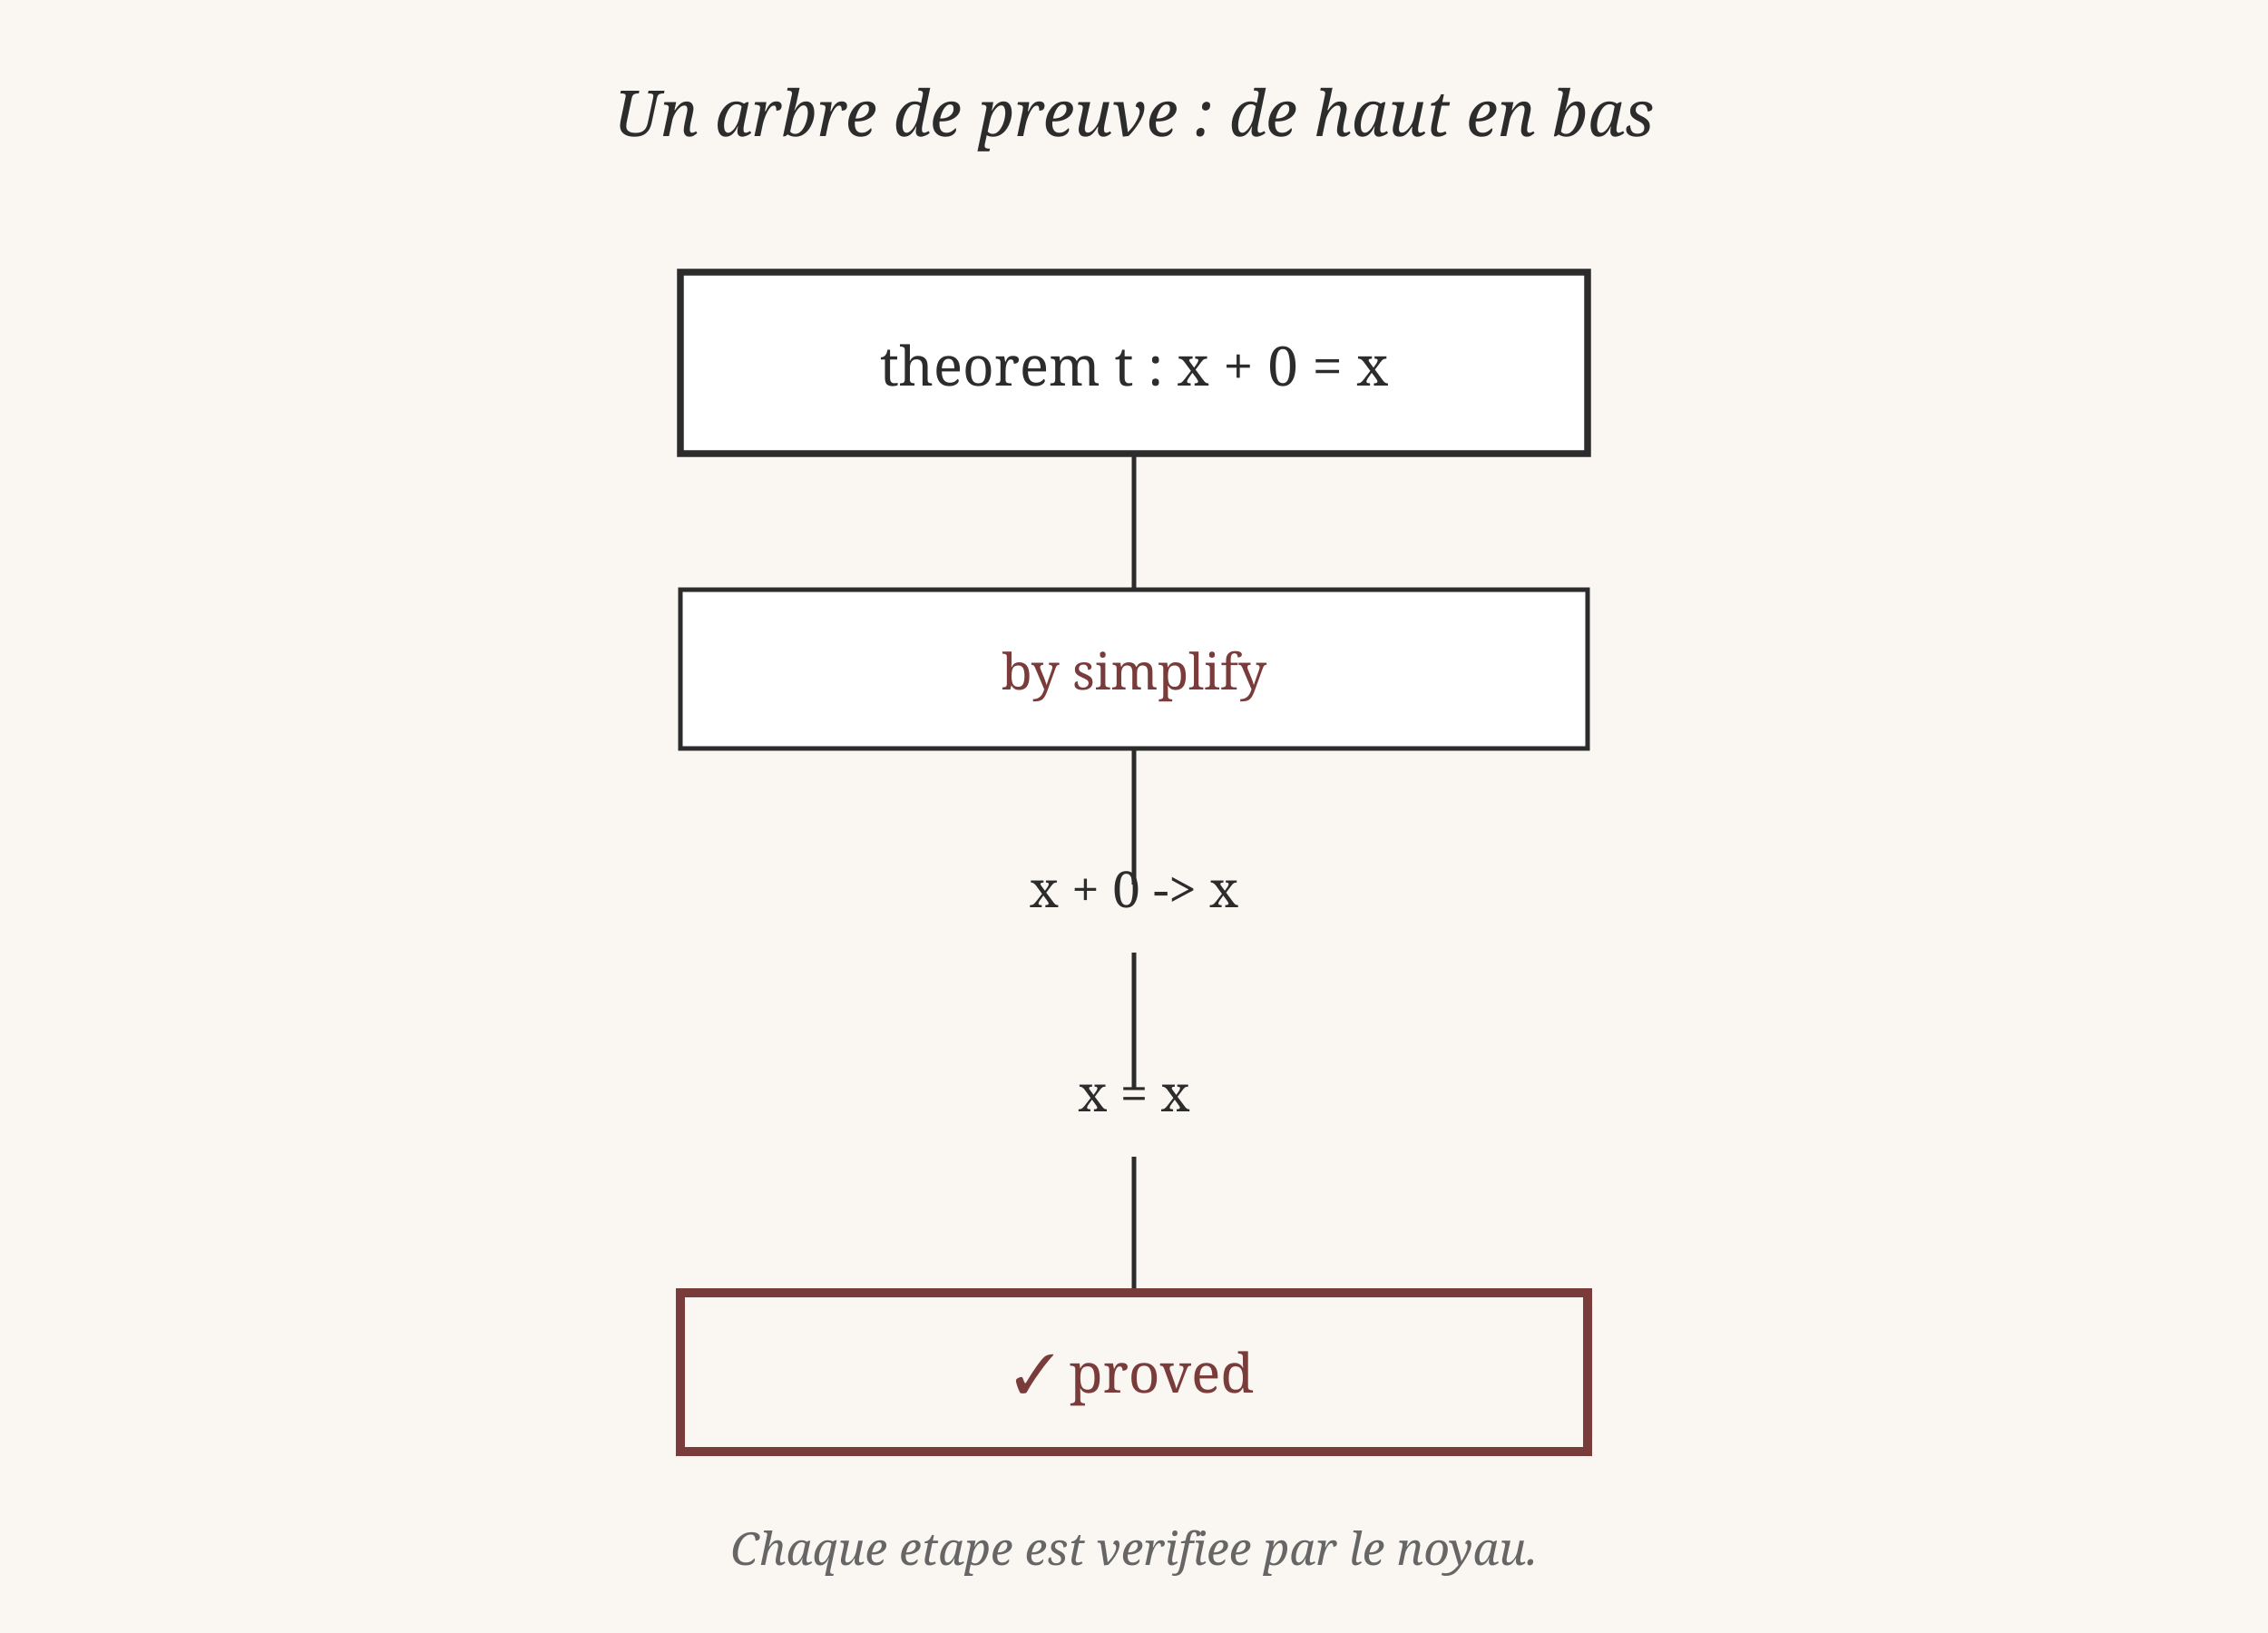
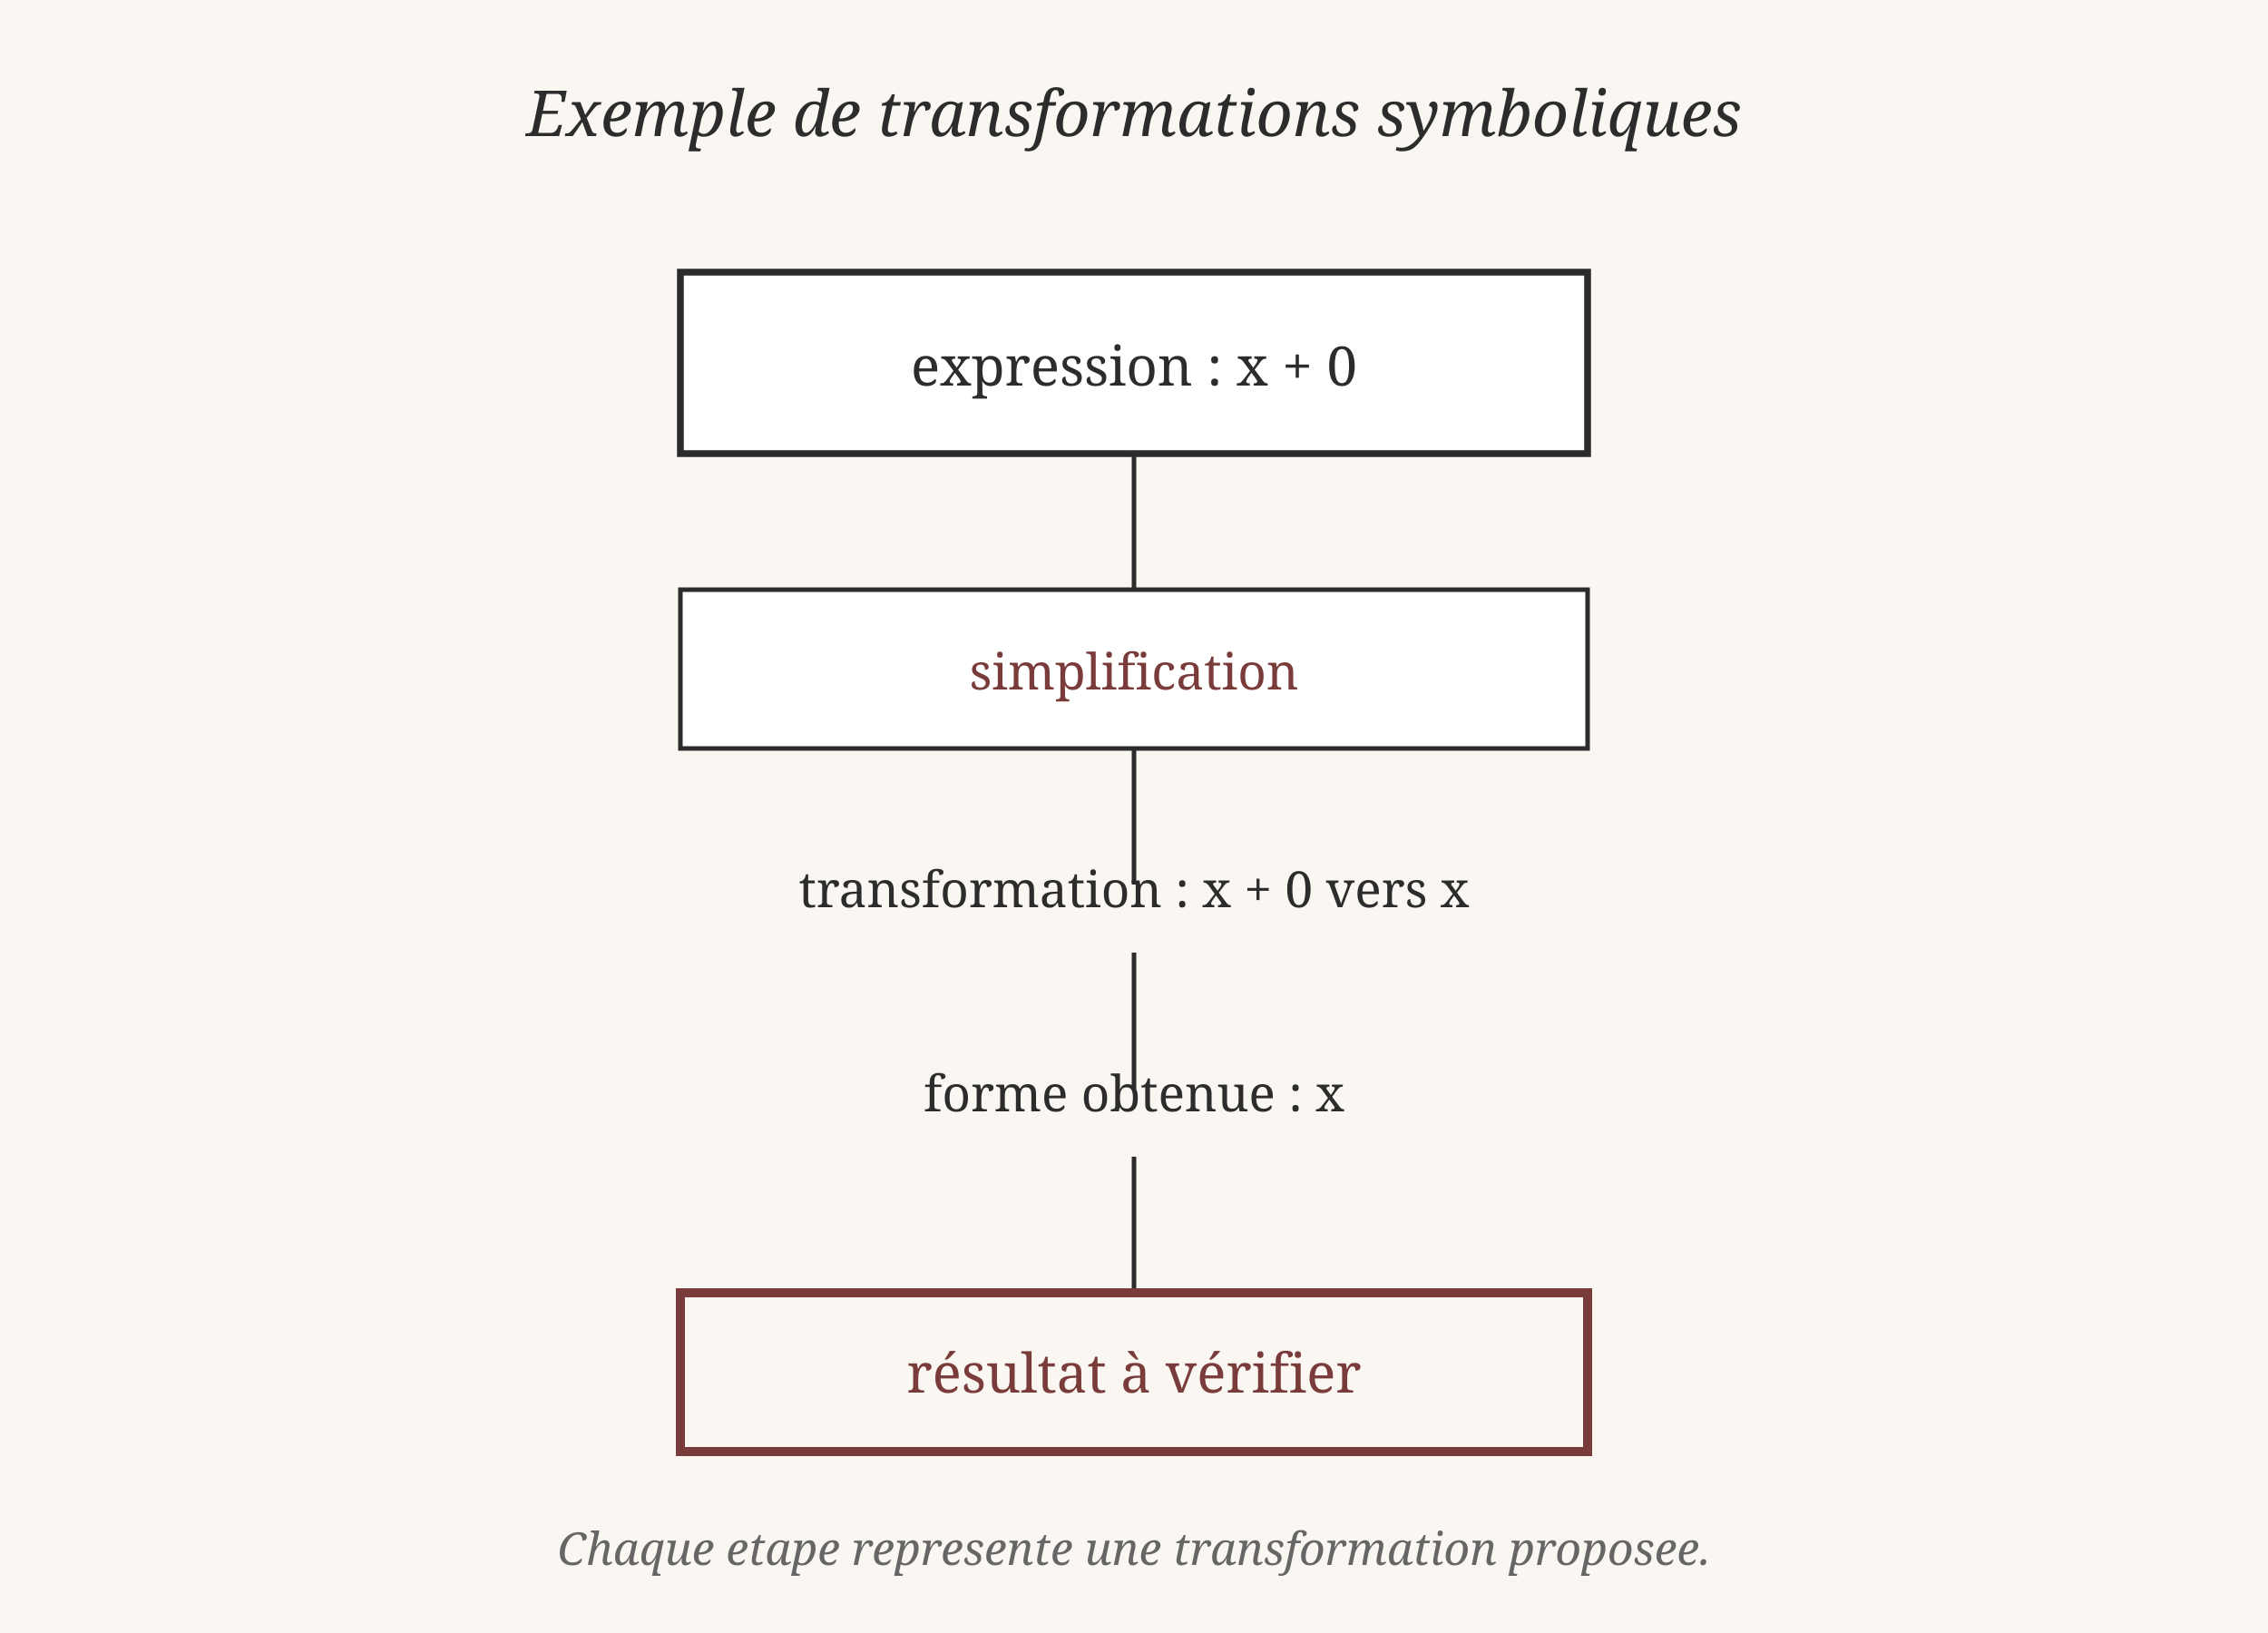
<svg xmlns="http://www.w3.org/2000/svg" viewBox="0 0 500 360" font-family="Georgia, serif">
  <rect width="500" height="360" fill="#faf7f2" />
  <text x="250" y="30" text-anchor="middle" font-size="14" font-style="italic" fill="#2c2c2c">
-     Un arbre de preuve : de haut en bas
+     Exemple de transformations symboliques
  </text>
  <g>
    <rect x="150" y="60" width="200" height="40" fill="#fff" stroke="#2c2c2c" stroke-width="1.5" />
-     <text x="250" y="85" text-anchor="middle" font-size="12" fill="#2c2c2c">theorem t : x + 0 = x</text>
+     <text x="250" y="85" text-anchor="middle" font-size="12" fill="#2c2c2c">expression : x + 0</text>
  </g>
  <g>
    <line x1="250" y1="100" x2="250" y2="130" stroke="#2c2c2c" stroke-width="1" />
    <rect x="150" y="130" width="200" height="35" fill="#fff" stroke="#2c2c2c" stroke-width="1" />
-     <text x="250" y="152" text-anchor="middle" font-size="11" fill="#7a3b3b">by simplify</text>
+     <text x="250" y="152" text-anchor="middle" font-size="11" fill="#7a3b3b">simplification</text>
  </g>
  <g>
    <line x1="250" y1="165" x2="250" y2="195" stroke="#2c2c2c" stroke-width="1" />
-     <text x="250" y="200" text-anchor="middle" font-size="11" fill="#2c2c2c">x + 0 -&gt; x</text>
+     <text x="250" y="200" text-anchor="middle" font-size="11" fill="#2c2c2c">transformation : x + 0 vers x</text>
  </g>
  <g>
    <line x1="250" y1="210" x2="250" y2="240" stroke="#2c2c2c" stroke-width="1" />
-     <text x="250" y="245" text-anchor="middle" font-size="11" fill="#2c2c2c">x = x</text>
+     <text x="250" y="245" text-anchor="middle" font-size="11" fill="#2c2c2c">forme obtenue : x</text>
  </g>
  <g>
    <line x1="250" y1="255" x2="250" y2="285" stroke="#2c2c2c" stroke-width="1" />
    <rect x="150" y="285" width="200" height="35" fill="#faf7f2" stroke="#7a3b3b" stroke-width="2" />
-     <text x="250" y="307" text-anchor="middle" font-size="12" fill="#7a3b3b">✓ proved</text>
+     <text x="250" y="307" text-anchor="middle" font-size="12" fill="#7a3b3b">résultat à vérifier</text>
  </g>
  <text x="250" y="345" text-anchor="middle" font-size="10" fill="#666" font-style="italic">
-     Chaque etape est verifiee par le noyau.
+     Chaque etape represente une transformation proposee.
  </text>
</svg>
